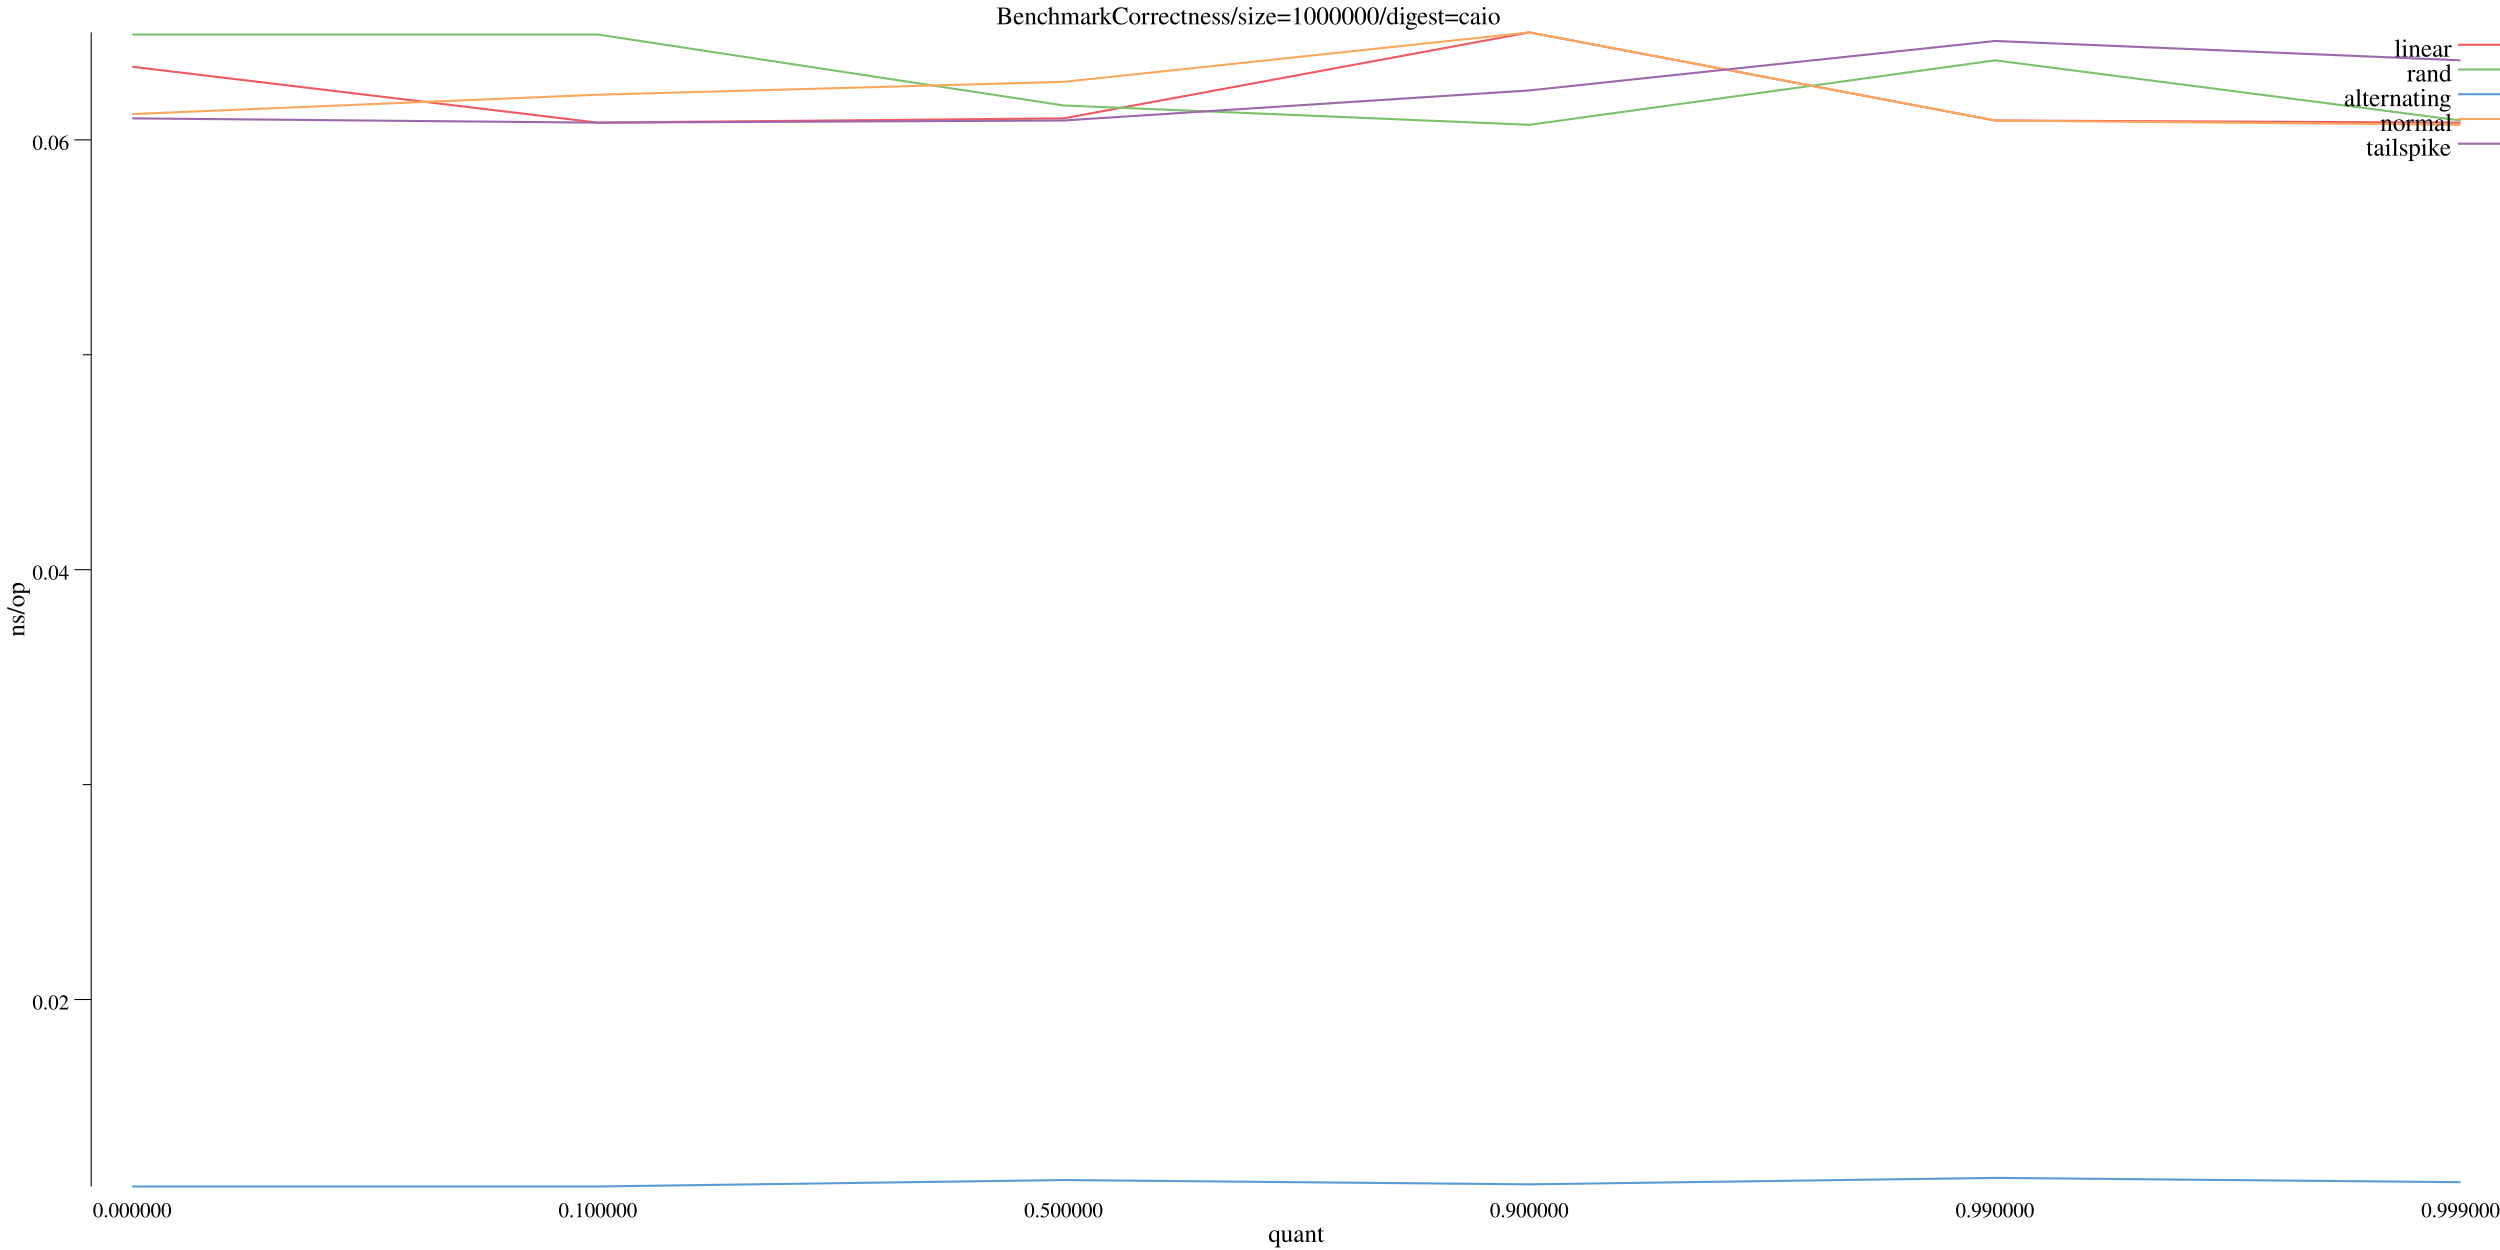
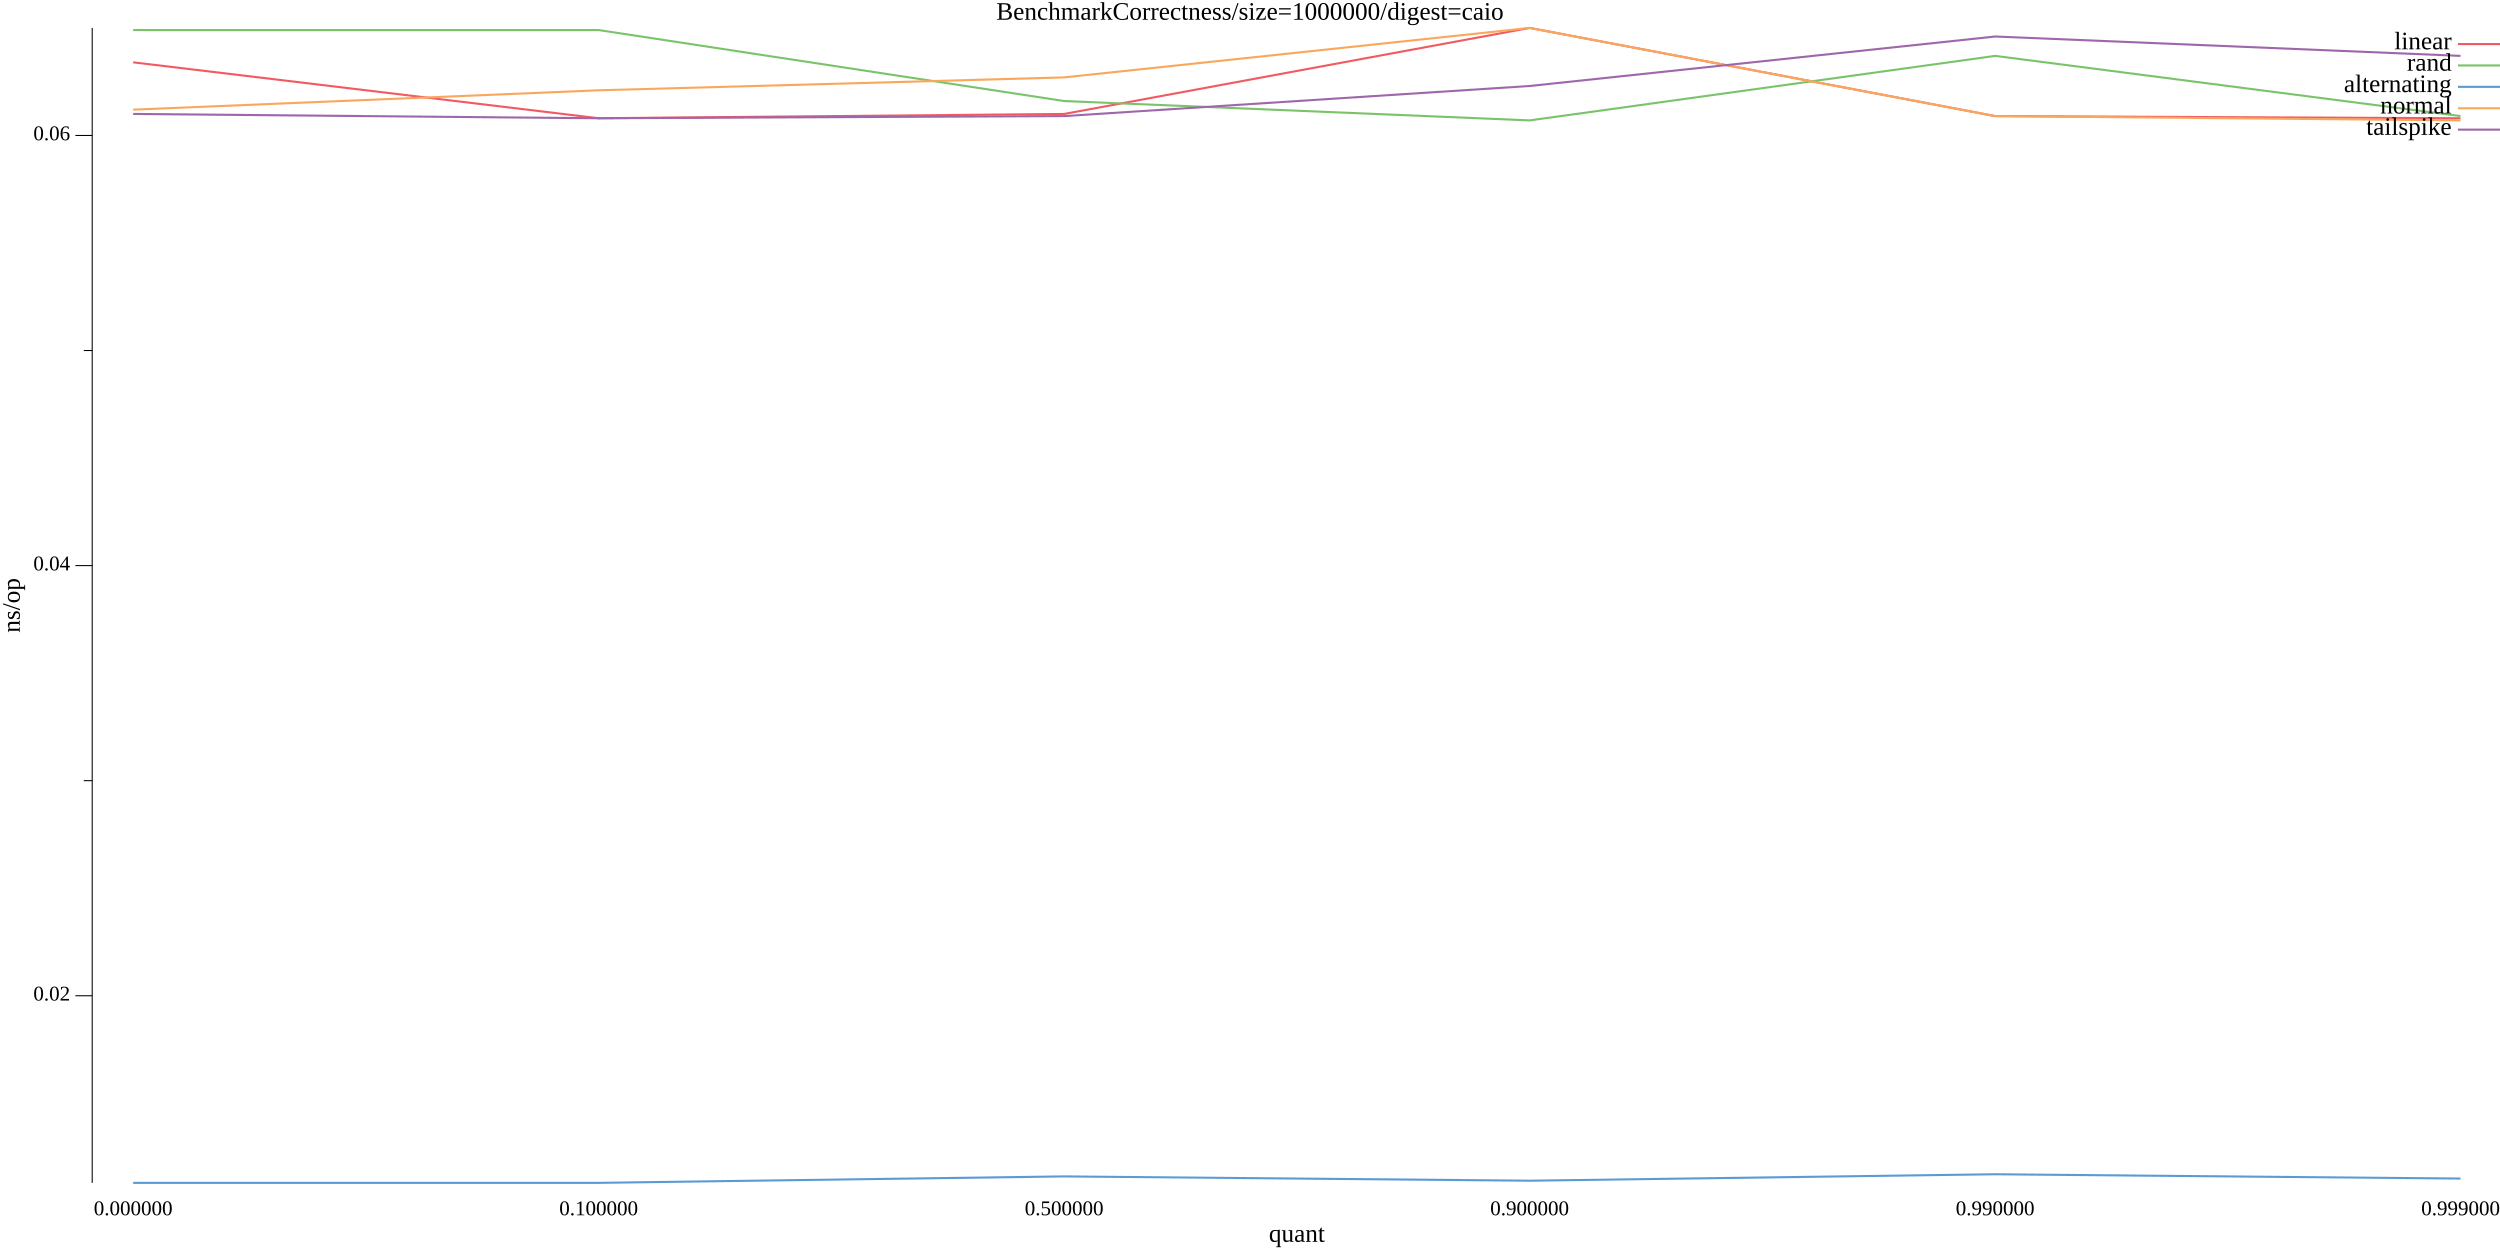
<svg xmlns="http://www.w3.org/2000/svg" width="1190pt" height="595pt" viewBox="0 0 1190 595">
  <g transform="scale(1, -1) translate(0, -595)">
    <path d="M0,0L1190,0L1190,595L0,595Z" style="fill:#FFFFFF" />
-     <text x="474.26" y="-583.45" transform="scale(1, -1)" style="font-family:Times;font-weight:normal;font-style:normal;font-size:12px">BenchmarkCorrectness/size=1000000/digest=caio</text>
-     <text x="603.75" y="-3.861" transform="scale(1, -1)" style="font-family:Times;font-weight:normal;font-style:normal;font-size:12px">quant</text>
-     <text x="44.166" y="-15.602" transform="scale(1, -1)" style="font-family:Times;font-weight:normal;font-style:normal;font-size:10px">0.000000</text>
-     <text x="265.83" y="-15.602" transform="scale(1, -1)" style="font-family:Times;font-weight:normal;font-style:normal;font-size:10px">0.100000</text>
-     <text x="487.5" y="-15.602" transform="scale(1, -1)" style="font-family:Times;font-weight:normal;font-style:normal;font-size:10px">0.500000</text>
-     <text x="709.17" y="-15.602" transform="scale(1, -1)" style="font-family:Times;font-weight:normal;font-style:normal;font-size:10px">0.900000</text>
-     <text x="930.83" y="-15.602" transform="scale(1, -1)" style="font-family:Times;font-weight:normal;font-style:normal;font-size:10px">0.990000</text>
-     <text x="1152.5" y="-15.602" transform="scale(1, -1)" style="font-family:Times;font-weight:normal;font-style:normal;font-size:10px">0.999000</text>
+     <text x="474.26" y="-585.61" transform="scale(1, -1)" style="font-family:Liberation Serif;font-variant:normal;font-weight:normal;font-style:normal;font-size:12px">BenchmarkCorrectness/size=1000000/digest=caio</text>
+     <text x="603.99" y="-3.902" transform="scale(1, -1)" style="font-family:Liberation Serif;font-variant:normal;font-weight:normal;font-style:normal;font-size:12px">quant</text>
+     <text x="44.635" y="-16.541" transform="scale(1, -1)" style="font-family:Liberation Serif;font-variant:normal;font-weight:normal;font-style:normal;font-size:10px">0.000000</text>
+     <text x="266.21" y="-16.541" transform="scale(1, -1)" style="font-family:Liberation Serif;font-variant:normal;font-weight:normal;font-style:normal;font-size:10px">0.100000</text>
+     <text x="487.78" y="-16.541" transform="scale(1, -1)" style="font-family:Liberation Serif;font-variant:normal;font-weight:normal;font-style:normal;font-size:10px">0.500000</text>
+     <text x="709.35" y="-16.541" transform="scale(1, -1)" style="font-family:Liberation Serif;font-variant:normal;font-weight:normal;font-style:normal;font-size:10px">0.900000</text>
+     <text x="930.93" y="-16.541" transform="scale(1, -1)" style="font-family:Liberation Serif;font-variant:normal;font-weight:normal;font-style:normal;font-size:10px">0.990000</text>
+     <text x="1152.5" y="-16.541" transform="scale(1, -1)" style="font-family:Liberation Serif;font-variant:normal;font-weight:normal;font-style:normal;font-size:10px">0.999000</text>
    <g transform="rotate(90)">
-       <text x="291.91" y="11.555" transform="scale(1, -1)" style="font-family:Times;font-weight:normal;font-style:normal;font-size:12px">ns/op</text>
+       <text x="293.83" y="9.387" transform="scale(1, -1)" style="font-family:Liberation Serif;font-variant:normal;font-weight:normal;font-style:normal;font-size:12px">ns/op</text>
    </g>
-     <text x="15.416" y="-114.51" transform="scale(1, -1)" style="font-family:Times;font-weight:normal;font-style:normal;font-size:10px">0.02</text>
-     <text x="15.416" y="-319.11" transform="scale(1, -1)" style="font-family:Times;font-weight:normal;font-style:normal;font-size:10px">0.04</text>
-     <text x="15.416" y="-523.71" transform="scale(1, -1)" style="font-family:Times;font-weight:normal;font-style:normal;font-size:10px">0.06</text>
-     <path d="M35.416,119.23L43.416,119.23" style="fill:none;stroke:#000000;stroke-width:0.5" />
-     <path d="M35.416,323.83L43.416,323.83" style="fill:none;stroke:#000000;stroke-width:0.5" />
-     <path d="M35.416,528.43L43.416,528.43" style="fill:none;stroke:#000000;stroke-width:0.5" />
-     <path d="M39.416,221.53L43.416,221.53" style="fill:none;stroke:#000000;stroke-width:0.5" />
-     <path d="M39.416,426.13L43.416,426.13" style="fill:none;stroke:#000000;stroke-width:0.5" />
-     <path d="M43.416,30.23L43.416,579.58" style="fill:none;stroke:#000000;stroke-width:0.5" />
-     <path d="M62.916,563.22L284.58,536.62L506.25,538.66L727.92,579.58L949.58,537.64L1171.2,536.62" style="fill:none;stroke:#F15A60" />
-     <path d="M62.916,578.56L284.58,578.56L506.25,544.8L727.92,535.59L949.58,566.28L1171.2,537.64" style="fill:none;stroke:#7AC36A" />
-     <path d="M62.916,30.23L284.58,30.23L506.25,33.299L727.92,31.253L949.58,34.322L1171.2,32.276" style="fill:none;stroke:#5A9BD4" />
-     <path d="M62.916,540.71L284.58,549.92L506.25,556.05L727.92,579.58L949.58,537.64L1171.2,535.59" style="fill:none;stroke:#FAA75B" />
-     <path d="M62.916,538.66L284.58,536.62L506.25,537.64L727.92,551.96L949.58,575.49L1171.2,566.28" style="fill:none;stroke:#9E67AB" />
-     <path d="M1170,573.7L1190,573.7" style="fill:none;stroke:#F15A60" />
-     <text x="1139.7" y="-568.03" transform="scale(1, -1)" style="font-family:Times;font-weight:normal;font-style:normal;font-size:12px">linear</text>
-     <path d="M1170,561.92L1190,561.92" style="fill:none;stroke:#7AC36A" />
-     <text x="1145.7" y="-556.25" transform="scale(1, -1)" style="font-family:Times;font-weight:normal;font-style:normal;font-size:12px">rand</text>
-     <path d="M1170,550.14L1190,550.14" style="fill:none;stroke:#5A9BD4" />
-     <text x="1115.7" y="-544.47" transform="scale(1, -1)" style="font-family:Times;font-weight:normal;font-style:normal;font-size:12px">alternating</text>
-     <path d="M1170,538.36L1190,538.36" style="fill:none;stroke:#FAA75B" />
-     <text x="1133" y="-532.7" transform="scale(1, -1)" style="font-family:Times;font-weight:normal;font-style:normal;font-size:12px">normal</text>
-     <path d="M1170,526.59L1190,526.59" style="fill:none;stroke:#9E67AB" />
-     <text x="1126.3" y="-520.92" transform="scale(1, -1)" style="font-family:Times;font-weight:normal;font-style:normal;font-size:12px">tailspike</text>
+     <text x="15.885" y="-118.74" transform="scale(1, -1)" style="font-family:Liberation Serif;font-variant:normal;font-weight:normal;font-style:normal;font-size:10px">0.02</text>
+     <text x="15.885" y="-323.49" transform="scale(1, -1)" style="font-family:Liberation Serif;font-variant:normal;font-weight:normal;font-style:normal;font-size:10px">0.04</text>
+     <text x="15.885" y="-528.24" transform="scale(1, -1)" style="font-family:Liberation Serif;font-variant:normal;font-weight:normal;font-style:normal;font-size:10px">0.06</text>
+     <path d="M35.885,121.02L43.885,121.02" style="fill:none;stroke:#000000;stroke-width:0.5" />
+     <path d="M35.885,325.77L43.885,325.77" style="fill:none;stroke:#000000;stroke-width:0.5" />
+     <path d="M35.885,530.52L43.885,530.52" style="fill:none;stroke:#000000;stroke-width:0.5" />
+     <path d="M39.885,223.4L43.885,223.4" style="fill:none;stroke:#000000;stroke-width:0.5" />
+     <path d="M39.885,428.15L43.885,428.15" style="fill:none;stroke:#000000;stroke-width:0.5" />
+     <path d="M43.885,31.959L43.885,581.71" style="fill:none;stroke:#000000;stroke-width:0.5" />
+     <path d="M63.385,565.33L284.96,538.71L506.53,540.76L728.1,581.71L949.68,539.74L1171.2,538.71" style="fill:none;stroke:#F15A60" />
+     <path d="M63.385,580.69L284.96,580.69L506.53,546.9L728.1,537.69L949.68,568.4L1171.2,539.74" style="fill:none;stroke:#7AC36A" />
+     <path d="M63.385,31.959L284.96,31.959L506.53,35.03L728.1,32.983L949.68,36.054L1171.2,34.006" style="fill:none;stroke:#5A9BD4" />
+     <path d="M63.385,542.81L284.96,552.02L506.53,558.16L728.1,581.71L949.68,539.74L1171.2,537.69" style="fill:none;stroke:#FAA75B" />
+     <path d="M63.385,540.76L284.96,538.71L506.53,539.74L728.1,554.07L949.68,577.62L1171.2,568.4" style="fill:none;stroke:#9E67AB" />
+     <path d="M1170,574.02L1190,574.02" style="fill:none;stroke:#F15A60" />
+     <text x="1139.7" y="-571.54" transform="scale(1, -1)" style="font-family:Liberation Serif;font-variant:normal;font-weight:normal;font-style:normal;font-size:12px">linear</text>
+     <path d="M1170,563.84L1190,563.84" style="fill:none;stroke:#7AC36A" />
+     <text x="1145.7" y="-561.35" transform="scale(1, -1)" style="font-family:Liberation Serif;font-variant:normal;font-weight:normal;font-style:normal;font-size:12px">rand</text>
+     <path d="M1170,553.66L1190,553.66" style="fill:none;stroke:#5A9BD4" />
+     <text x="1115.7" y="-551.17" transform="scale(1, -1)" style="font-family:Liberation Serif;font-variant:normal;font-weight:normal;font-style:normal;font-size:12px">alternating</text>
+     <path d="M1170,543.47L1190,543.47" style="fill:none;stroke:#FAA75B" />
+     <text x="1133" y="-540.99" transform="scale(1, -1)" style="font-family:Liberation Serif;font-variant:normal;font-weight:normal;font-style:normal;font-size:12px">normal</text>
+     <path d="M1170,533.29L1190,533.29" style="fill:none;stroke:#9E67AB" />
+     <text x="1126.3" y="-530.8" transform="scale(1, -1)" style="font-family:Liberation Serif;font-variant:normal;font-weight:normal;font-style:normal;font-size:12px">tailspike</text>
  </g>
</svg>
